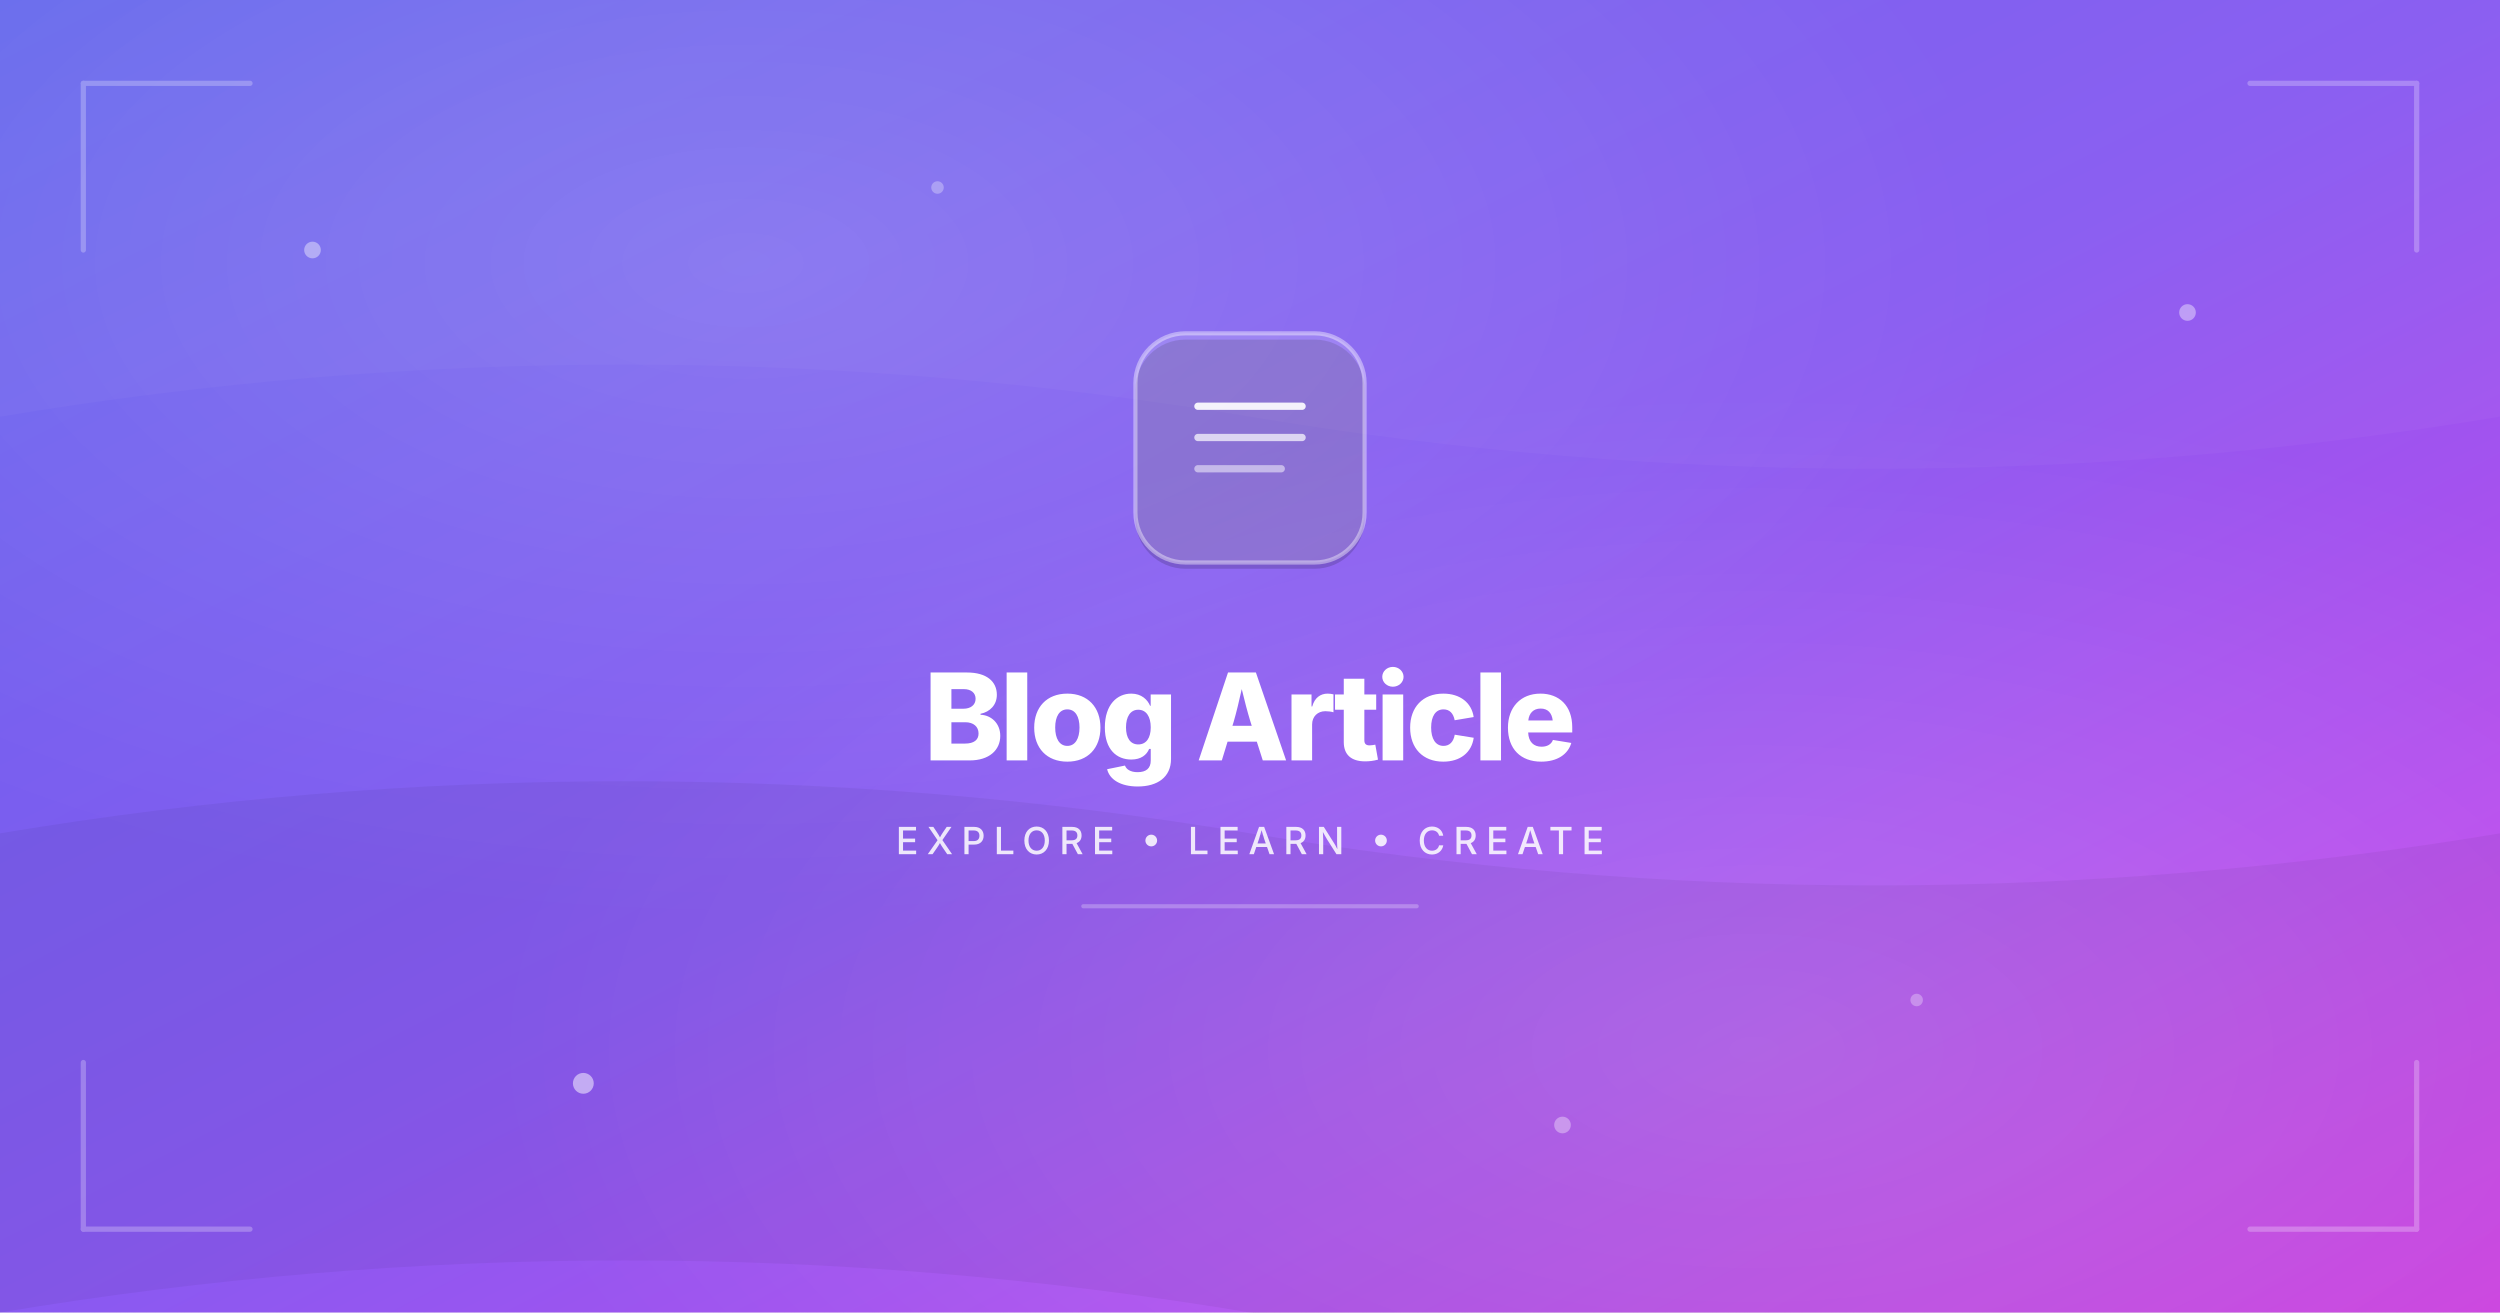
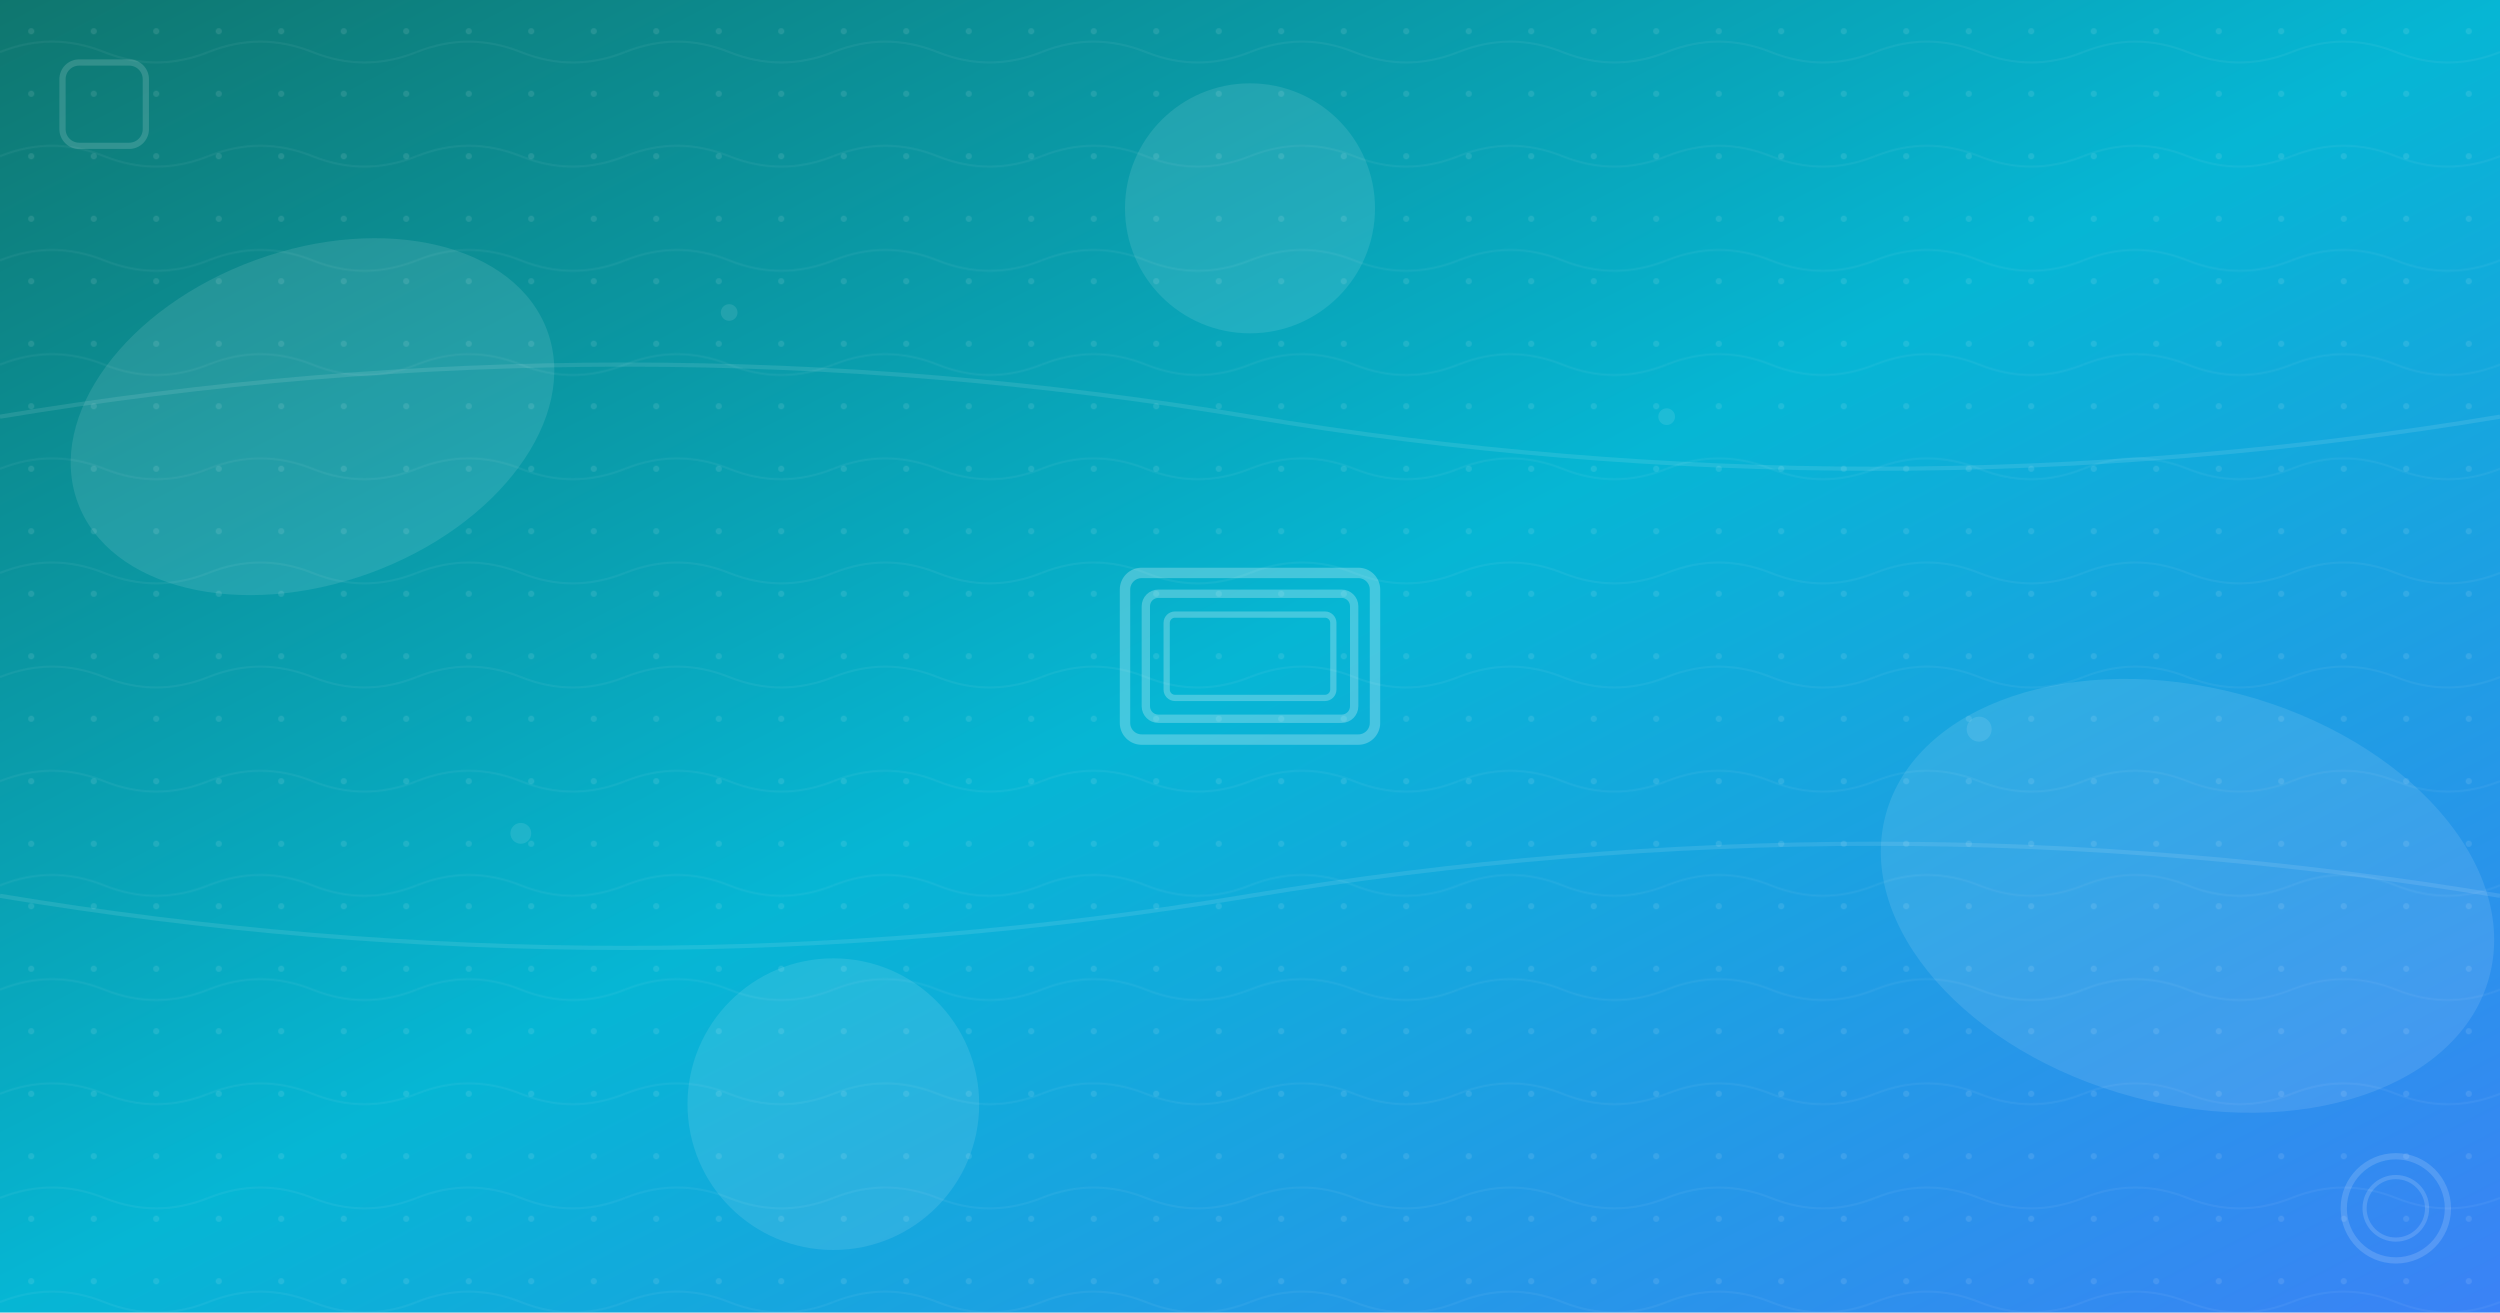
<svg xmlns="http://www.w3.org/2000/svg" width="1200" height="630" viewBox="0 0 1200 630" fill="none">
  <defs>
-     <linearGradient id="bg-gradient-1" x1="0%" y1="0%" x2="100%" y2="100%">
-       <stop offset="0%" style="stop-color:#6366f1;stop-opacity:1" />
-       <stop offset="50%" style="stop-color:#8b5cf6;stop-opacity:1" />
-       <stop offset="100%" style="stop-color:#d946ef;stop-opacity:1" />
+     <linearGradient id="general-gradient" x1="0%" y1="0%" x2="100%" y2="100%">
+       <stop offset="0%" style="stop-color:#0f766e;stop-opacity:1" />
+       <stop offset="50%" style="stop-color:#06b6d4;stop-opacity:1" />
+       <stop offset="100%" style="stop-color:#3b82f6;stop-opacity:1" />
    </linearGradient>
-     <radialGradient id="glow-1" cx="30%" cy="20%">
-       <stop offset="0%" style="stop-color:#ffffff;stop-opacity:0.15" />
-       <stop offset="100%" style="stop-color:#ffffff;stop-opacity:0" />
-     </radialGradient>
-     <radialGradient id="glow-2" cx="70%" cy="80%">
-       <stop offset="0%" style="stop-color:#ffffff;stop-opacity:0.15" />
-       <stop offset="100%" style="stop-color:#ffffff;stop-opacity:0" />
-     </radialGradient>
-     <filter id="noise">
-       <feTurbulence type="fractalNoise" baseFrequency="0.9" numOctaves="4" />
-       <feColorMatrix type="saturate" values="0" />
-       <feBlend mode="multiply" in="SourceGraphic" />
-     </filter>
+     <pattern id="dots" width="30" height="30" patternUnits="userSpaceOnUse">
+       <circle cx="15" cy="15" r="1.5" fill="white" opacity="0.1" />
+     </pattern>
+     <pattern id="waves" width="100" height="50" patternUnits="userSpaceOnUse">
+       <path d="M 0 25 Q 25 15, 50 25 T 100 25" stroke="white" stroke-width="1" opacity="0.05" fill="none" />
+     </pattern>
  </defs>
-   <rect width="1200" height="630" fill="url(#bg-gradient-1)" />
-   <rect width="1200" height="630" fill="url(#glow-1)" />
-   <rect width="1200" height="630" fill="url(#glow-2)" />
-   <rect width="1200" height="630" fill="black" opacity="0.02" filter="url(#noise)" />
-   <path d="M 0 200 Q 300 150 600 200 T 1200 200 L 1200 0 L 0 0 Z" fill="white" opacity="0.03" />
-   <path d="M 0 630 Q 300 580 600 630 T 1200 630 L 1200 400 Q 900 450 600 400 T 0 400 Z" fill="black" opacity="0.05" />
-   <circle cx="150" cy="120" r="4" fill="white" opacity="0.4" />
-   <circle cx="920" cy="480" r="3" fill="white" opacity="0.3" />
-   <circle cx="280" cy="520" r="5" fill="white" opacity="0.5" />
-   <circle cx="1050" cy="150" r="4" fill="white" opacity="0.4" />
-   <circle cx="450" cy="90" r="3" fill="white" opacity="0.3" />
-   <circle cx="750" cy="540" r="4" fill="white" opacity="0.35" />
-   <g transform="translate(600, 315)">
-     <g transform="translate(0, -100)">
-       <rect x="-55" y="-52" width="110" height="110" rx="24" fill="black" opacity="0.15" />
-       <rect x="-55" y="-55" width="110" height="110" rx="24" fill="white" opacity="0.15" />
-       <rect x="-55" y="-55" width="110" height="110" rx="24" fill="none" stroke="white" stroke-width="2" opacity="0.4" />
-       <g transform="translate(0, 0)">
-         <line x1="-25" y1="-20" x2="25" y2="-20" stroke="white" stroke-width="3.5" stroke-linecap="round" opacity="0.9" />
-         <line x1="-25" y1="-5" x2="25" y2="-5" stroke="white" stroke-width="3.5" stroke-linecap="round" opacity="0.7" />
-         <line x1="-25" y1="10" x2="15" y2="10" stroke="white" stroke-width="3.5" stroke-linecap="round" opacity="0.5" />
-       </g>
+   <rect width="1200" height="630" fill="url(#general-gradient)" />
+   <rect width="1200" height="630" fill="url(#dots)" />
+   <rect width="1200" height="630" fill="url(#waves)" />
+   <g opacity="0.1">
+     <ellipse cx="150" cy="200" rx="120" ry="80" fill="white" transform="rotate(-20 150 200)" />
+     <ellipse cx="1050" cy="430" rx="150" ry="100" fill="white" transform="rotate(15 1050 430)" />
+     <circle cx="600" cy="100" r="60" fill="white" />
+     <circle cx="400" cy="530" r="70" fill="white" />
+   </g>
+   <g stroke="white" stroke-width="2" opacity="0.1" fill="none">
+     <path d="M 0 200 Q 300 150, 600 200 T 1200 200" />
+     <path d="M 0 430 Q 300 480, 600 430 T 1200 430" />
+   </g>
+   <g transform="translate(600, 315)" opacity="0.25">
+     <rect x="-60" y="-40" width="120" height="80" rx="8" stroke="white" stroke-width="5" fill="none" />
+     <rect x="-50" y="-30" width="100" height="60" rx="6" stroke="white" stroke-width="4" fill="none" />
+     <rect x="-40" y="-20" width="80" height="40" rx="4" stroke="white" stroke-width="3" fill="none" />
+   </g>
+   <g opacity="0.15">
+     <g transform="translate(50, 50)">
+       <rect x="-20" y="-20" width="40" height="40" rx="8" stroke="white" stroke-width="3" fill="none" />
    </g>
-     <text x="0" y="50" text-anchor="middle" fill="white" font-family="system-ui, -apple-system, sans-serif" font-size="58" font-weight="800" letter-spacing="-2">
-       Blog Article
-     </text>
-     <text x="0" y="95" text-anchor="middle" fill="white" font-family="system-ui, -apple-system, sans-serif" font-size="18" font-weight="500" opacity="0.85" letter-spacing="4">
-       EXPLORE • LEARN • CREATE
-     </text>
-     <line x1="-80" y1="120" x2="80" y2="120" stroke="white" stroke-width="2" stroke-linecap="round" opacity="0.25" />
+     <g transform="translate(1150, 580)">
+       <circle cx="0" cy="0" r="25" stroke="white" stroke-width="3" fill="none" />
+       <circle cx="0" cy="0" r="15" stroke="white" stroke-width="2" fill="none" />
+     </g>
  </g>
-   <g opacity="0.25">
-     <line x1="40" y1="40" x2="120" y2="40" stroke="white" stroke-width="2.5" stroke-linecap="round" />
-     <line x1="40" y1="40" x2="40" y2="120" stroke="white" stroke-width="2.5" stroke-linecap="round" />
-     <line x1="1160" y1="40" x2="1080" y2="40" stroke="white" stroke-width="2.5" stroke-linecap="round" />
-     <line x1="1160" y1="40" x2="1160" y2="120" stroke="white" stroke-width="2.5" stroke-linecap="round" />
-     <line x1="40" y1="590" x2="120" y2="590" stroke="white" stroke-width="2.5" stroke-linecap="round" />
-     <line x1="40" y1="590" x2="40" y2="510" stroke="white" stroke-width="2.5" stroke-linecap="round" />
-     <line x1="1160" y1="590" x2="1080" y2="590" stroke="white" stroke-width="2.5" stroke-linecap="round" />
-     <line x1="1160" y1="590" x2="1160" y2="510" stroke="white" stroke-width="2.5" stroke-linecap="round" />
+   <g fill="white" opacity="0.1">
+     <circle cx="250" cy="400" r="5" />
+     <circle cx="800" cy="200" r="4" />
+     <circle cx="950" cy="350" r="6" />
+     <circle cx="350" cy="150" r="4" />
  </g>
</svg>
